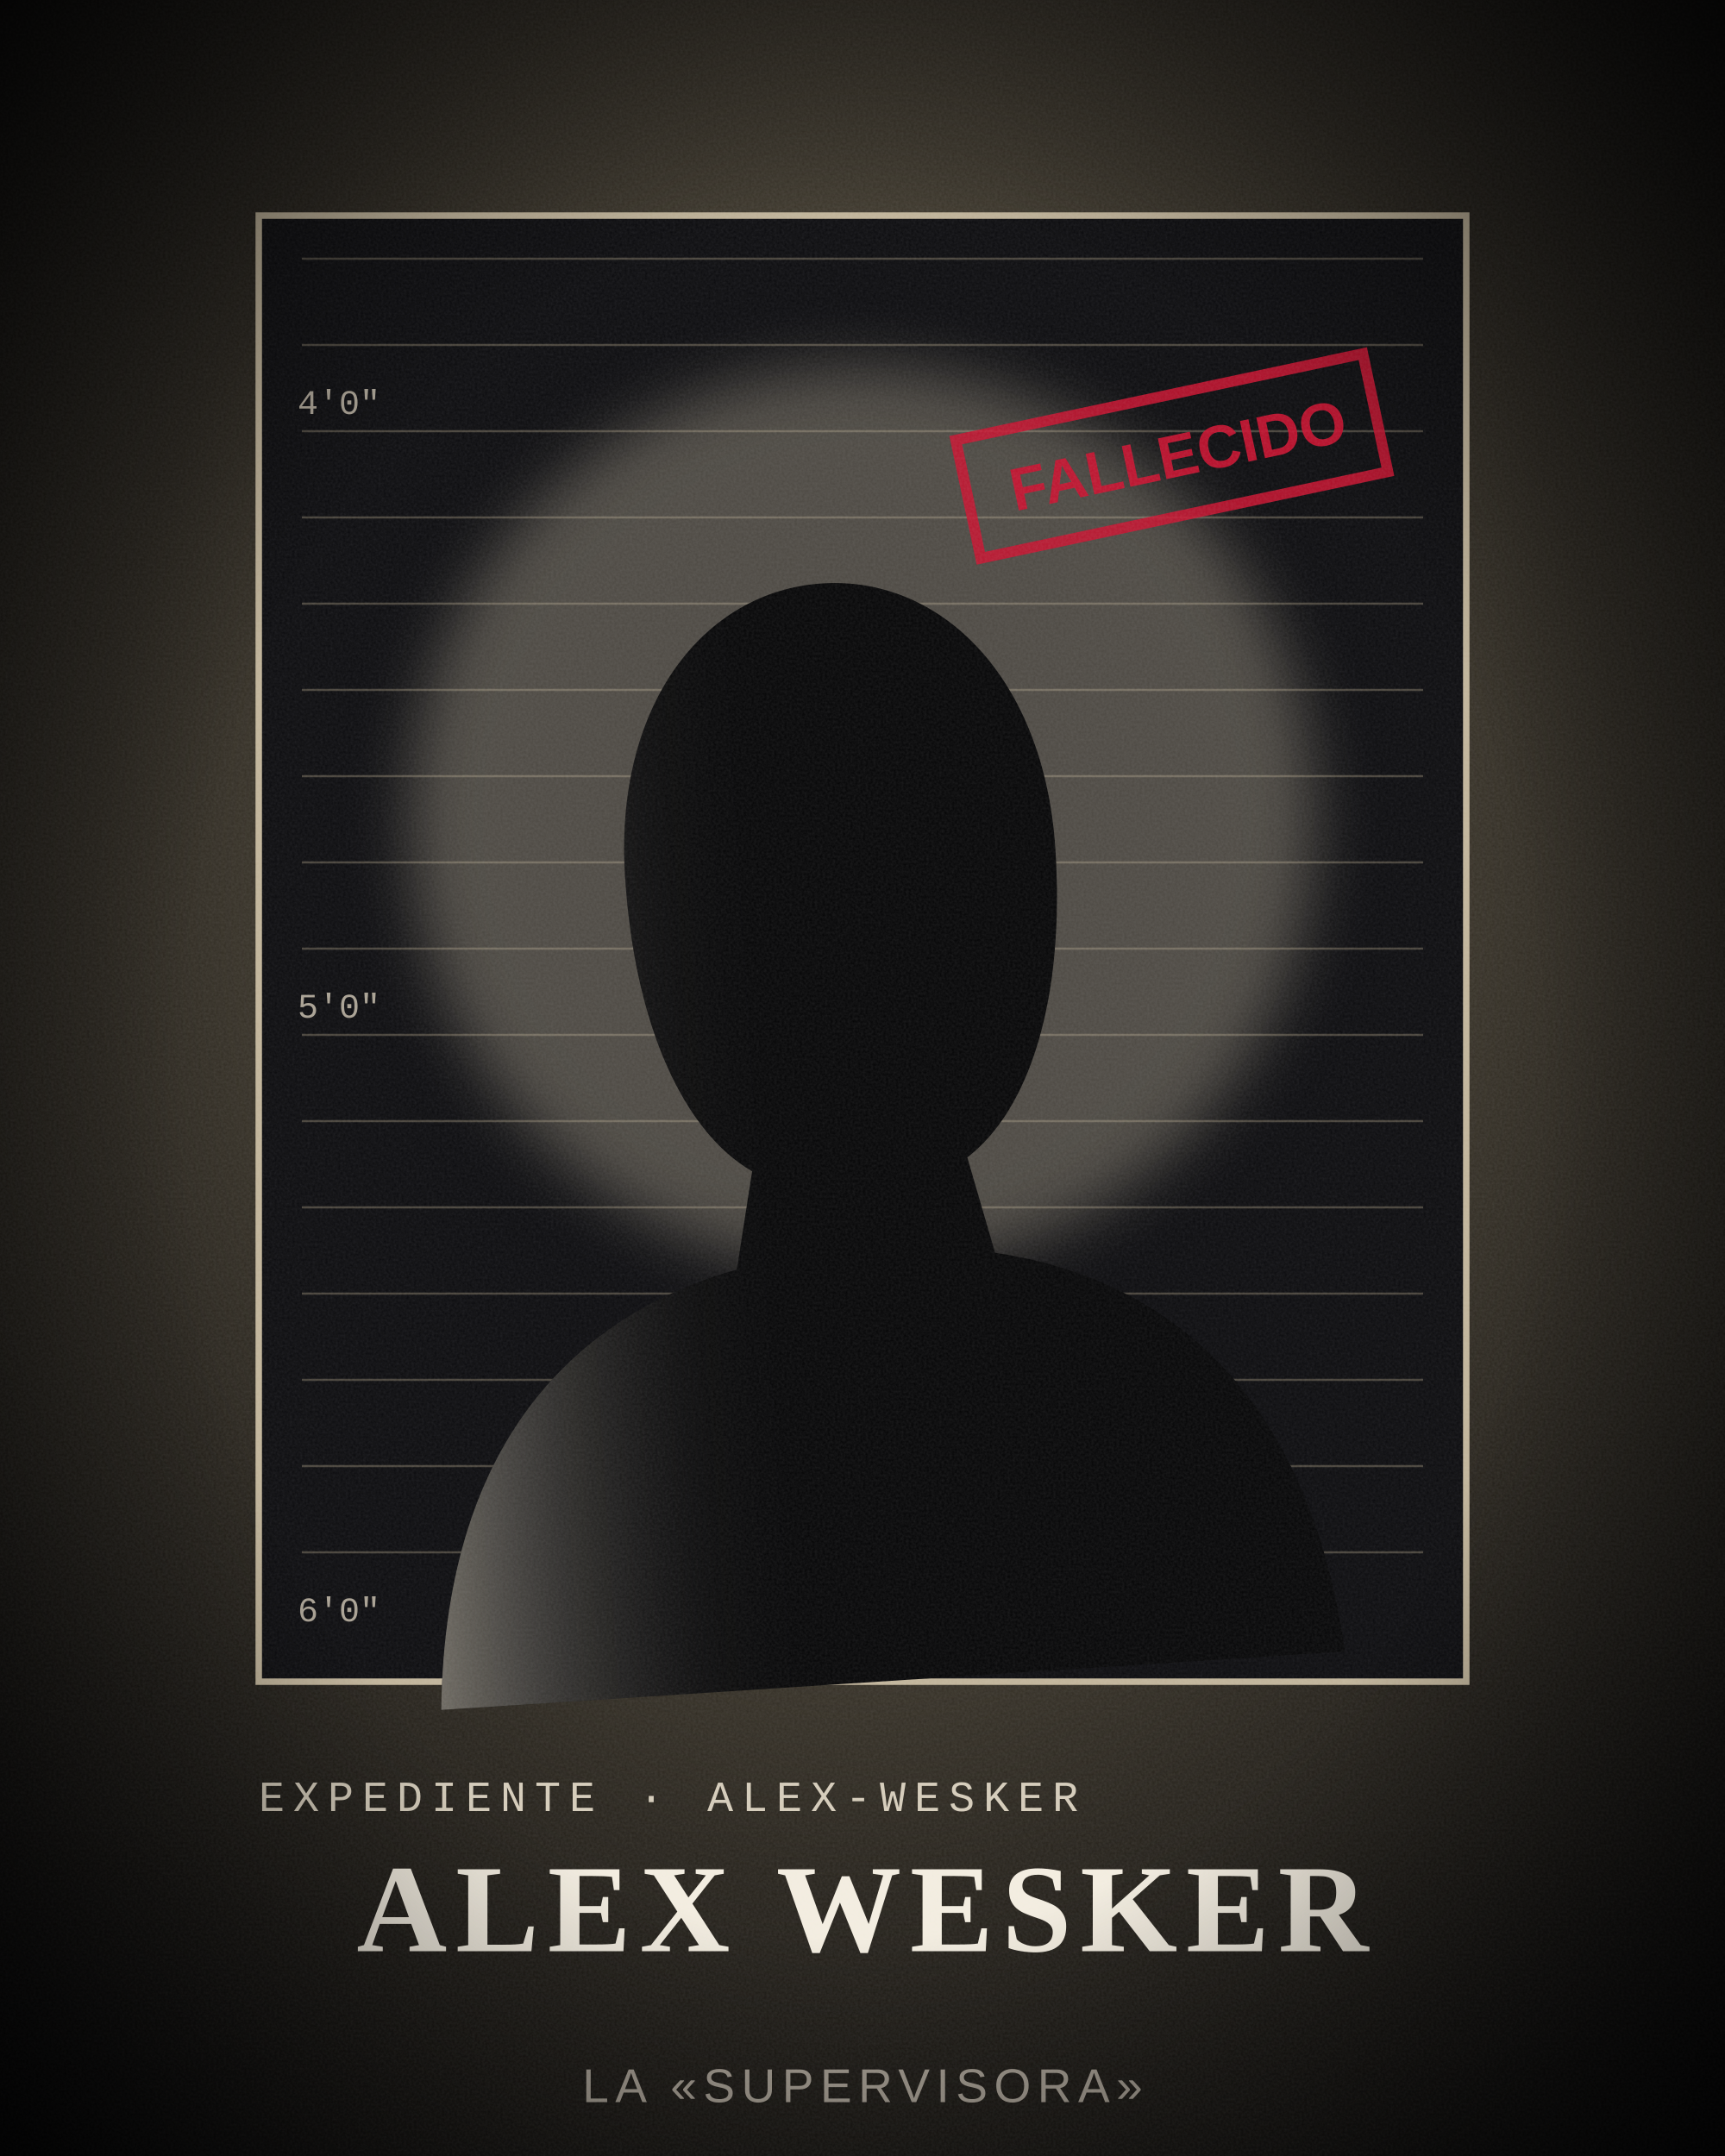
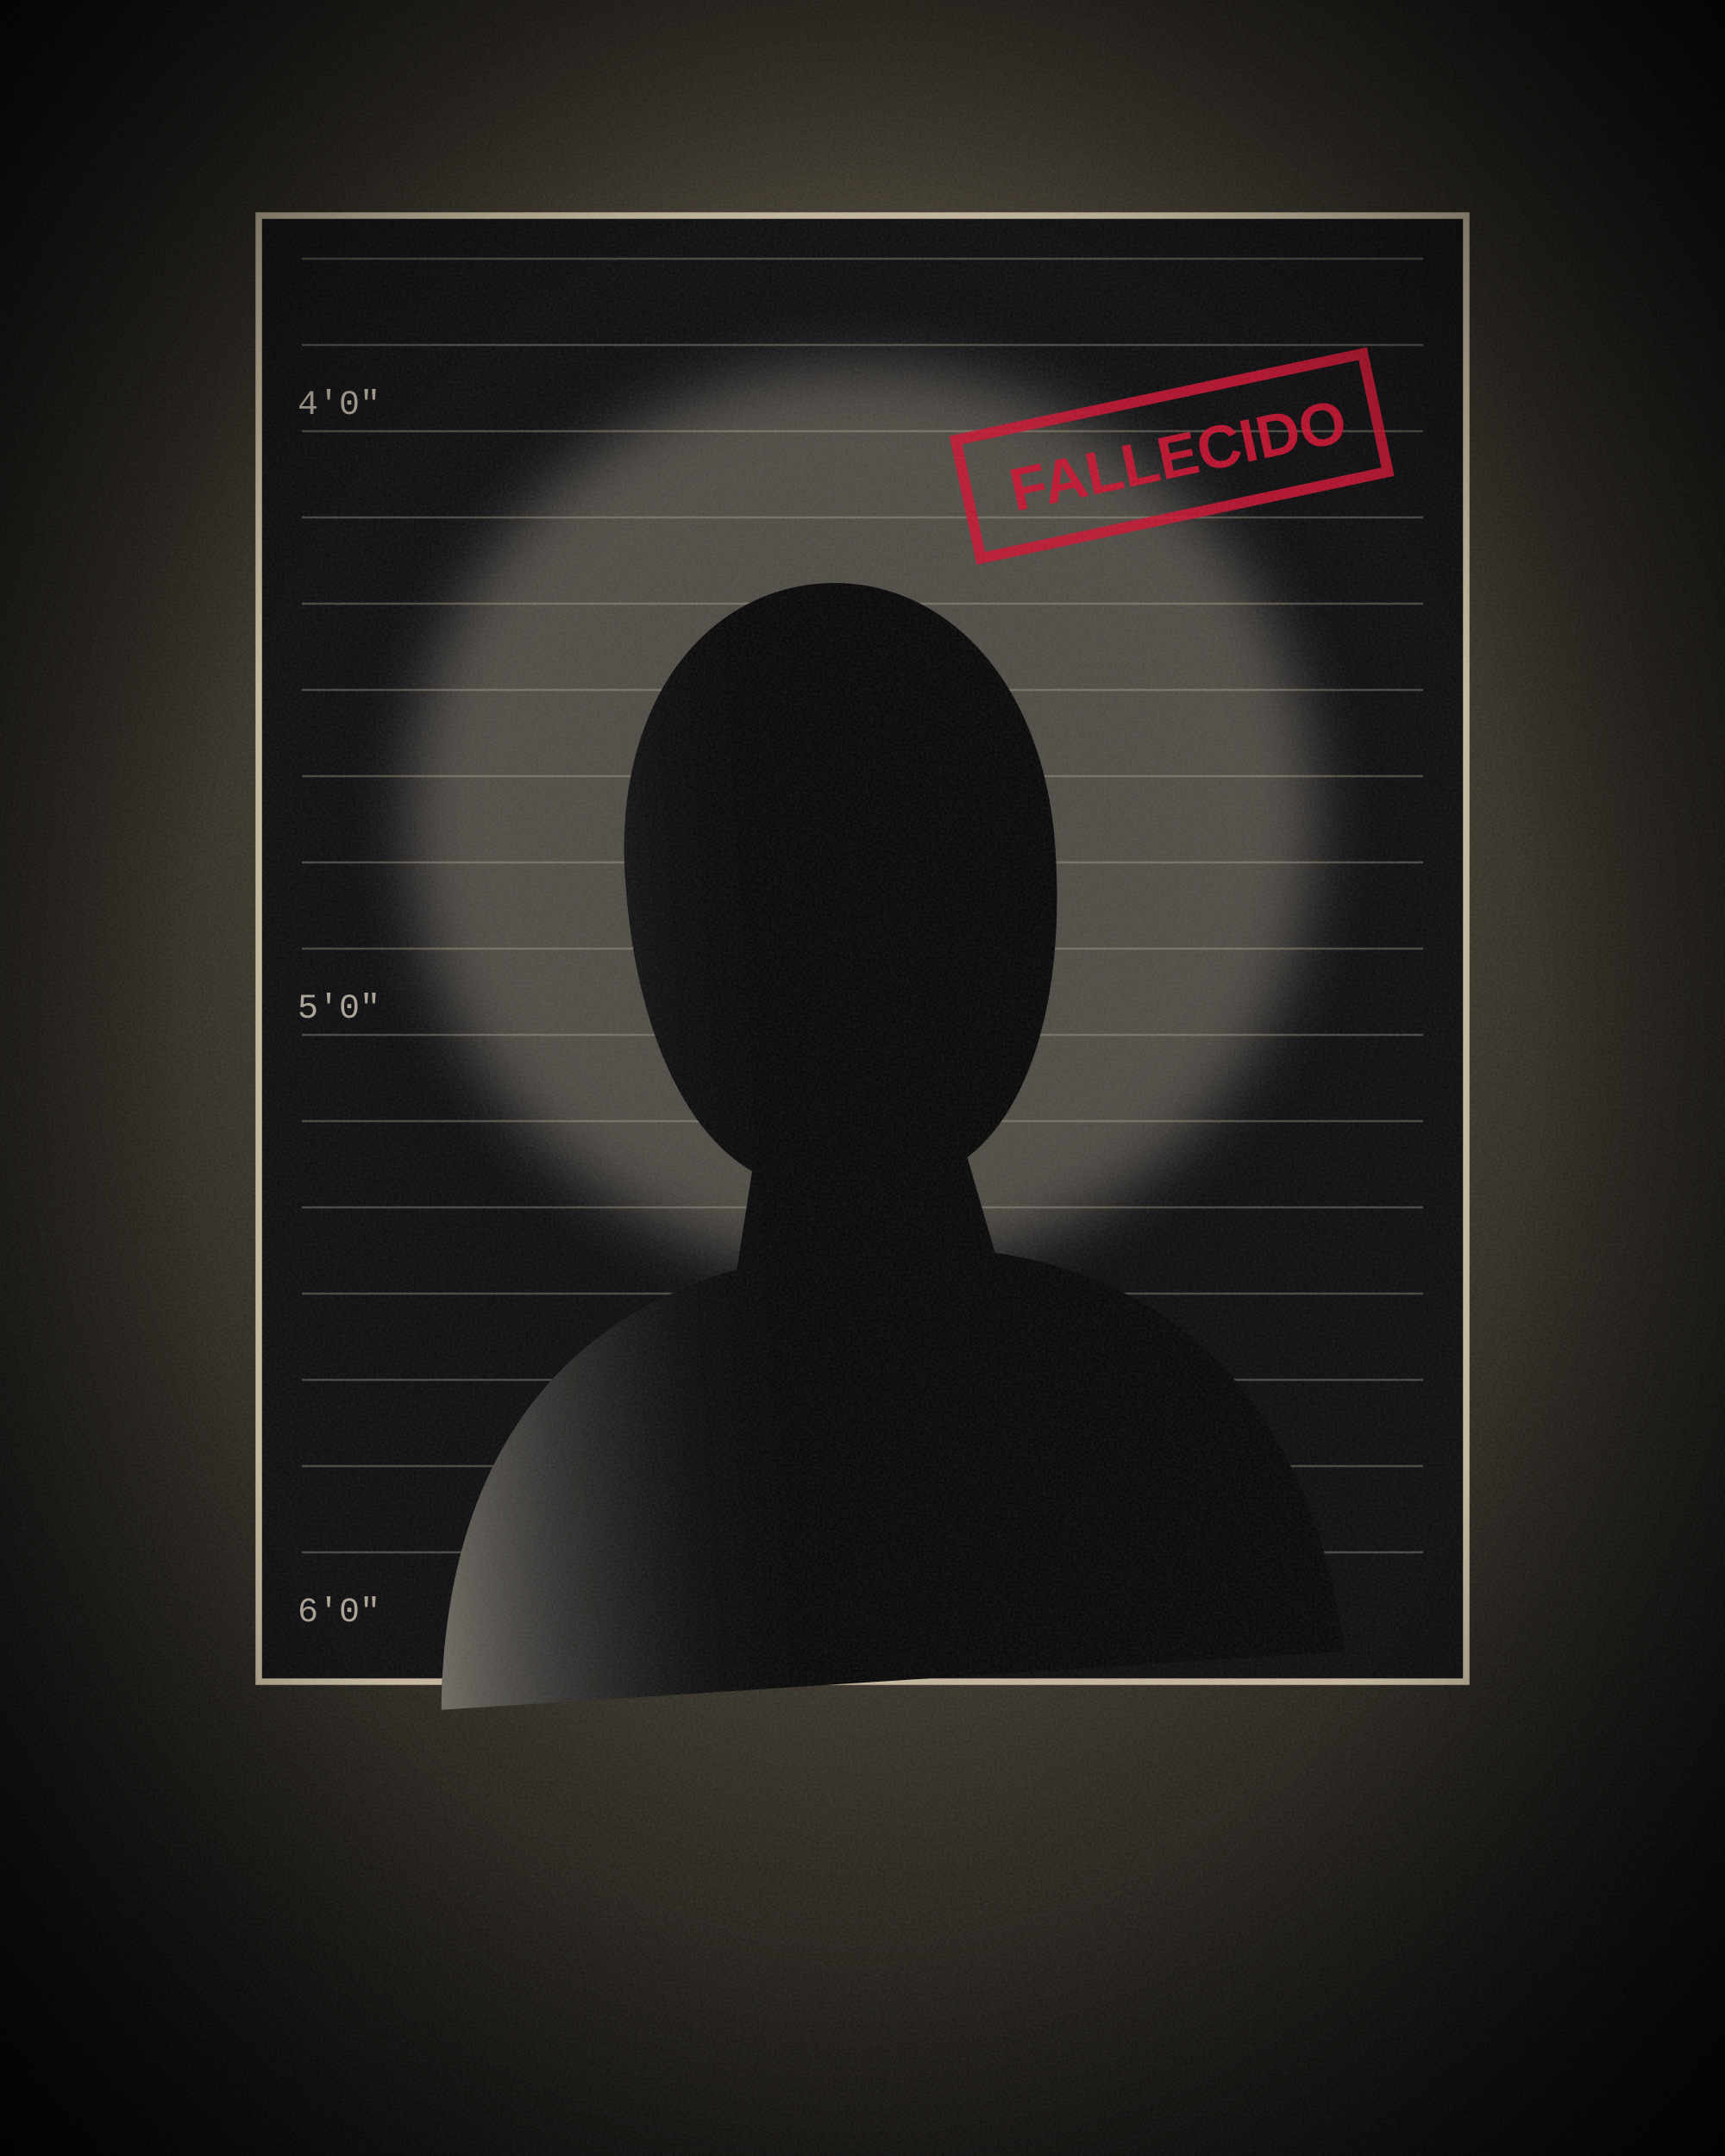
<svg xmlns="http://www.w3.org/2000/svg" viewBox="0 0 800 1000" width="800" height="1000" role="img" aria-label="Alex Wesker">
  <defs>
    <radialGradient id="fondo" cx="50%" cy="42%" r="75%">
      <stop offset="0" stop-color="#726853" />
      <stop offset=".6" stop-color="#27231c" />
      <stop offset="1" stop-color="#050506" />
    </radialGradient>
    <radialGradient id="vineta" cx="50%" cy="50%" r="72%">
      <stop offset=".55" stop-color="#000" stop-opacity="0" />
      <stop offset="1" stop-color="#000" stop-opacity=".85" />
    </radialGradient>
    <filter id="grano" x="0" y="0" width="100%" height="100%">
      <feTurbulence type="fractalNoise" baseFrequency=".85" numOctaves="2" seed="61" />
      <feColorMatrix values="0 0 0 0 1  0 0 0 0 1  0 0 0 0 1  0 0 0 .09 0" />
    </filter>
    <filter id="brillo">
      <feGaussianBlur stdDeviation="14" />
    </filter>
    <linearGradient id="luz" x1="0" y1="0" x2="1" y2="0">
      <stop offset="0" stop-color="#d8d0c0" stop-opacity=".9" />
      <stop offset=".4" stop-color="#0b0b0e" stop-opacity="0" />
    </linearGradient>
  </defs>
  <rect width="800" height="1000" fill="url(#fondo)" />
  <rect x="120" y="100" width="560" height="680" fill="#0b0b0e" stroke="#c0b399" stroke-width="3" />
  <g stroke="#b8aa8d" stroke-width="1" opacity=".35">
    <line x1="140" y1="120" x2="660" y2="120" />
    <line x1="140" y1="160" x2="660" y2="160" />
    <line x1="140" y1="200" x2="660" y2="200" />
    <line x1="140" y1="240" x2="660" y2="240" />
    <line x1="140" y1="280" x2="660" y2="280" />
    <line x1="140" y1="320" x2="660" y2="320" />
    <line x1="140" y1="360" x2="660" y2="360" />
    <line x1="140" y1="400" x2="660" y2="400" />
    <line x1="140" y1="440" x2="660" y2="440" />
    <line x1="140" y1="480" x2="660" y2="480" />
    <line x1="140" y1="520" x2="660" y2="520" />
    <line x1="140" y1="560" x2="660" y2="560" />
    <line x1="140" y1="600" x2="660" y2="600" />
    <line x1="140" y1="640" x2="660" y2="640" />
    <line x1="140" y1="680" x2="660" y2="680" />
    <line x1="140" y1="720" x2="660" y2="720" />
  </g>
  <g font-family="'Share Tech Mono', Consolas, 'Courier New', monospace" font-size="16" fill="#d0c6b3" opacity=".8">
    <text x="138" y="752">6'0"</text>
    <text x="138" y="472">5'0"</text>
    <text x="138" y="192">4'0"</text>
  </g>
  <circle cx="400" cy="380" r="210" fill="#c8bda6" opacity=".35" filter="url(#brillo)" />
  <g transform="rotate(-3.7 400 560)">
    <path d="M190 780 C200 650 270 600 340 585 L350 540 C320 520 300 470 300 400 C300 320 345 270 400 270 C455 270 500 320 500 400 C500 470 480 520 450 540 L460 585 C530 600 600 650 610 780 Z" fill="#050506" />
    <path d="M190 780 C200 650 270 600 340 585 L350 540 C320 520 300 470 300 400 C300 320 345 270 400 270 C455 270 500 320 500 400 C500 470 480 520 450 540 L460 585 C530 600 600 650 610 780 Z" fill="url(#luz)" opacity=".55" />
  </g>
  <g transform="rotate(-12 560 210)">
    <rect x="447" y="180" width="193" height="56" fill="none" stroke="#c8102e" stroke-width="5" opacity=".85" />
    <text x="467" y="218" textLength="153" lengthAdjust="spacingAndGlyphs" font-family="Oswald, 'Arial Narrow', 'Segoe UI', Arial, sans-serif" font-size="28" font-weight="600" fill="#c8102e" opacity=".9">FALLECIDO</text>
  </g>
-   <text x="120" y="840" font-family="'Share Tech Mono', Consolas, 'Courier New', monospace" font-size="20" letter-spacing="4" fill="#d4cbb9">EXPEDIENTE · ALEX-WESKER</text>
-   <text x="400" y="905" text-anchor="middle" font-family="Cinzel, 'Trajan Pro', Georgia, 'Times New Roman', serif" font-size="58" font-weight="900" letter-spacing="4" fill="#f2ecdf">ALEX WESKER</text>
-   <text x="400" y="975" text-anchor="middle" font-family="Oswald, 'Arial Narrow', 'Segoe UI', Arial, sans-serif" font-size="22" letter-spacing="3" fill="#a8a094">LA «SUPERVISORA»</text>
  <rect width="800" height="1000" filter="url(#grano)" />
  <rect width="800" height="1000" fill="url(#vineta)" />
</svg>
